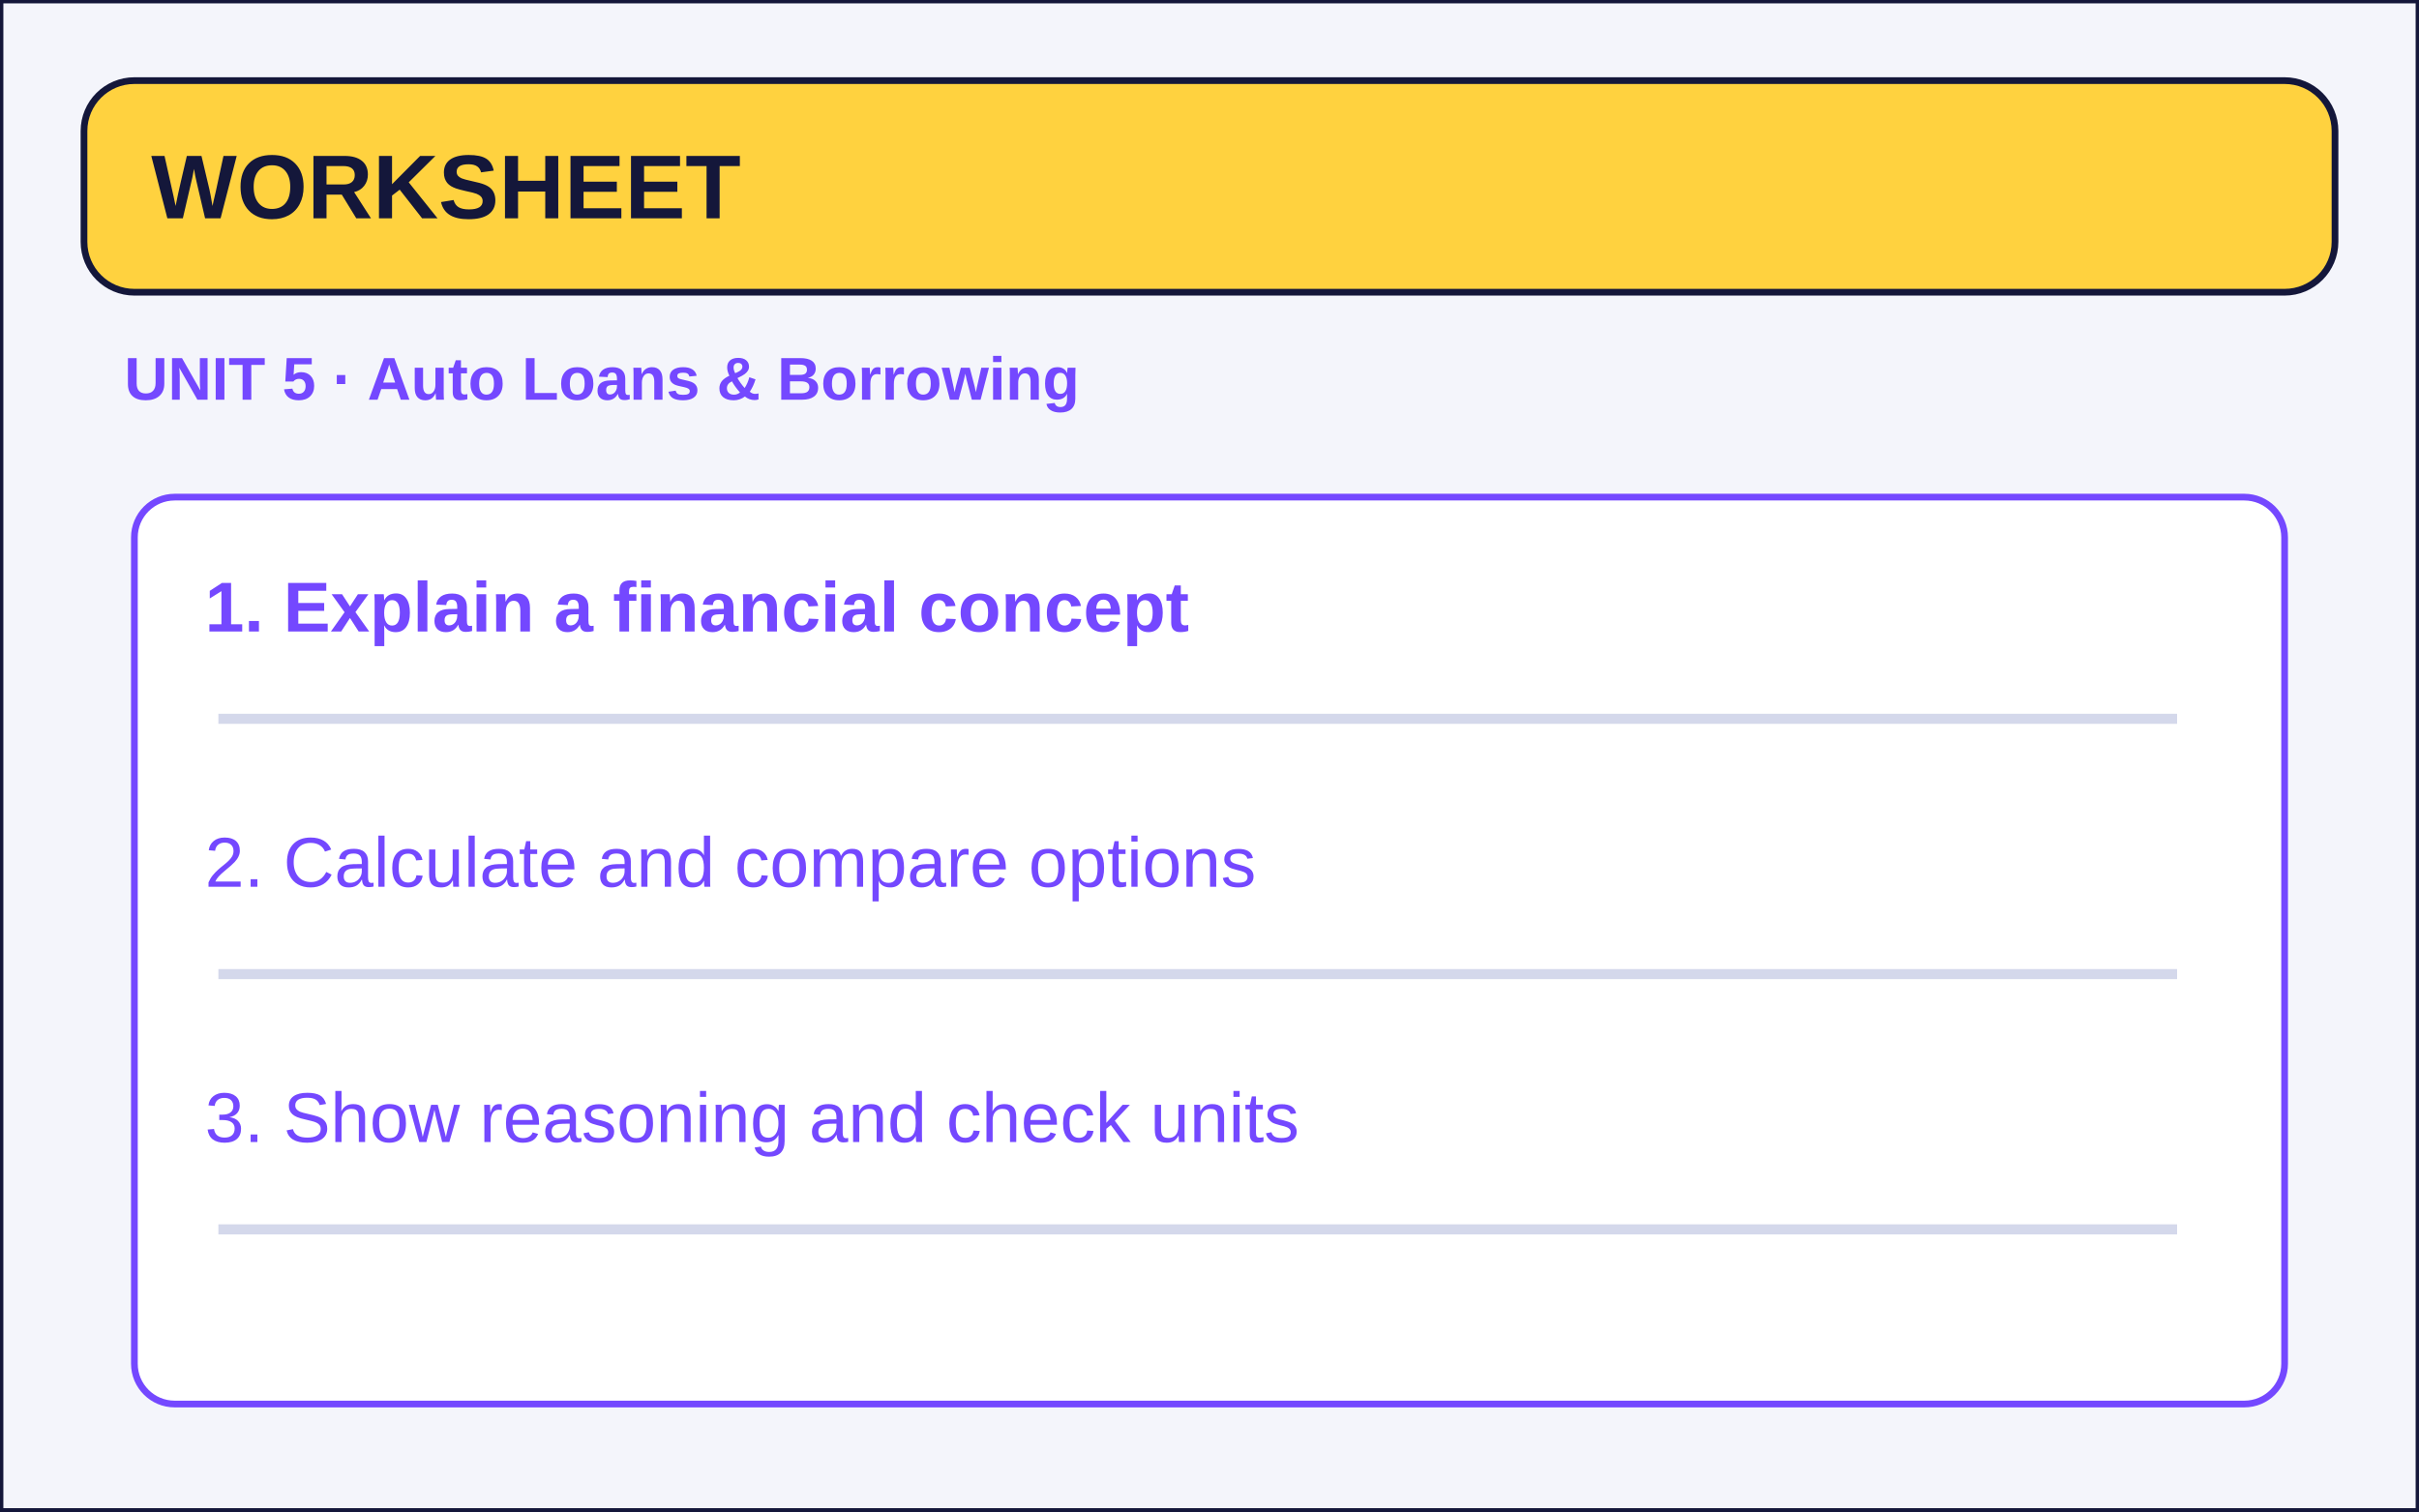
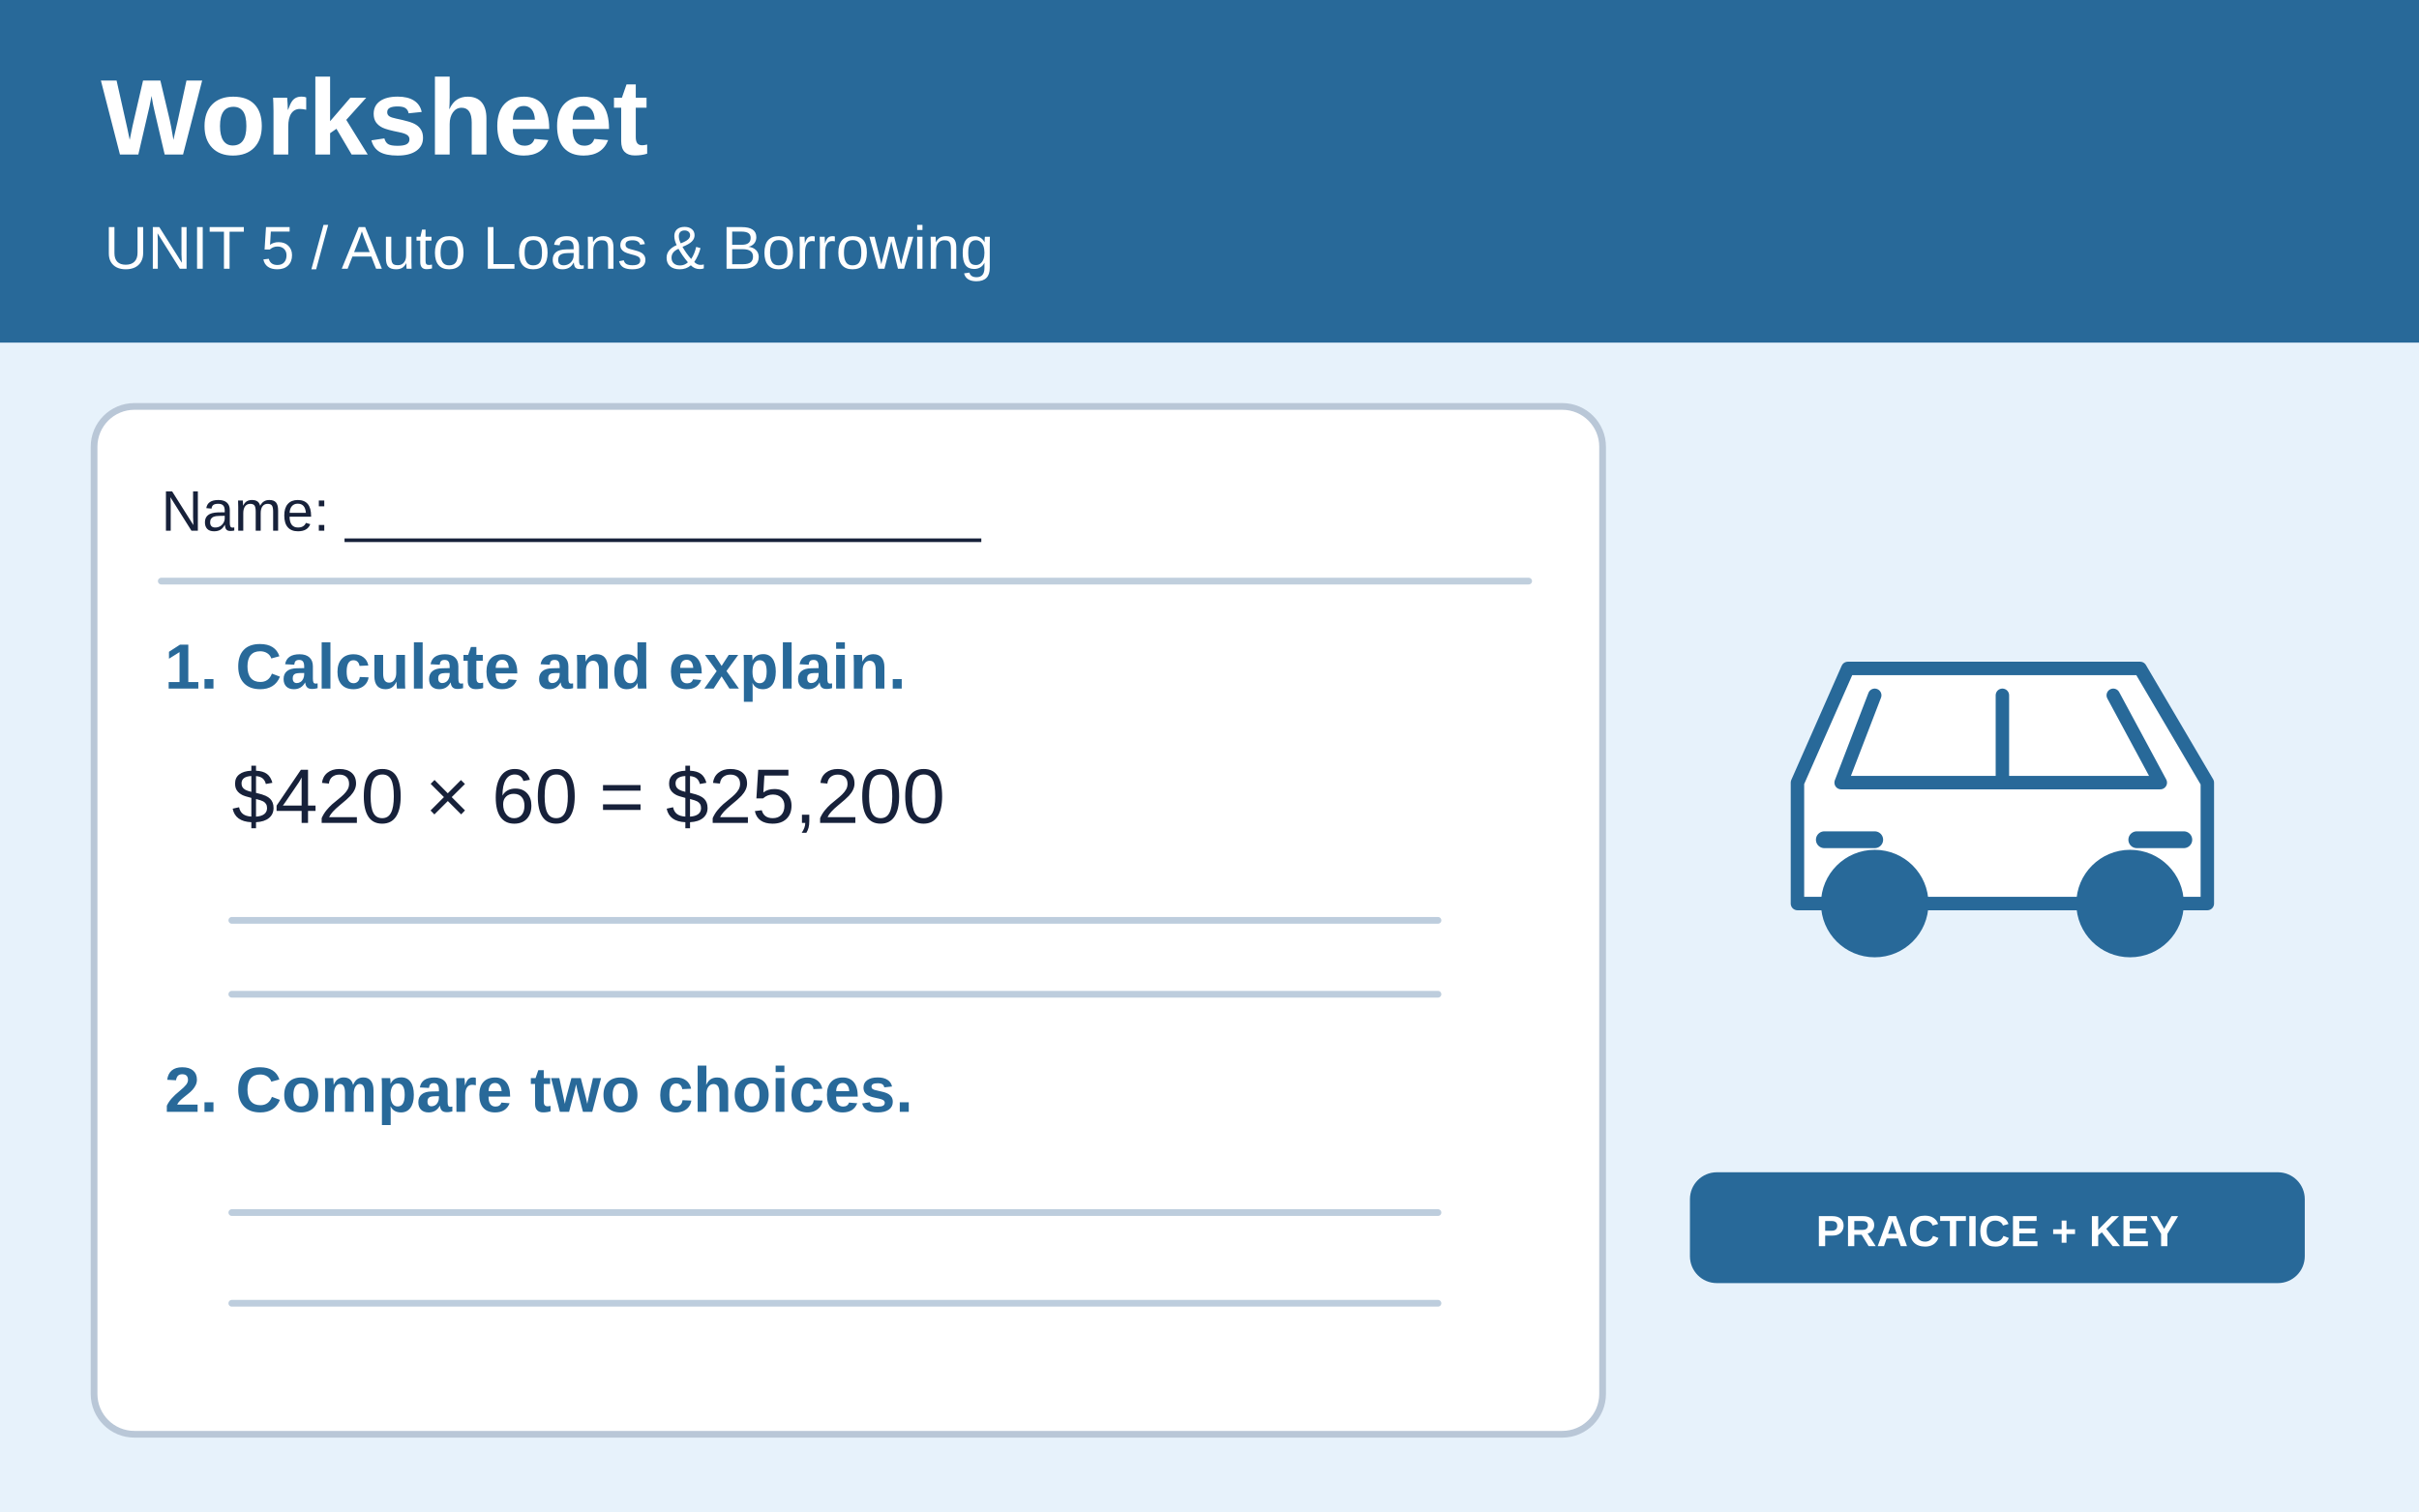
- <svg xmlns="http://www.w3.org/2000/svg" viewBox="0 0 720 450" role="img" aria-label="WORKSHEET preview for Auto Loans &amp; Borrowing">
-   <rect x="0" y="0" width="720" height="450" rx="0" fill="#f4f5fb" stroke="#14173a" stroke-width="2" />
-   <rect x="25" y="24" width="670" height="63" rx="15" fill="#ffd23f" stroke="#14173a" stroke-width="2" />
-   <text x="45" y="65" font-family="Arial,sans-serif" font-size="27" font-weight="700" fill="#14173a">WORKSHEET</text>
-   <text x="37" y="119" font-family="Arial,sans-serif" font-size="18" font-weight="700" fill="#7448ff">UNIT 5 · Auto Loans &amp; Borrowing</text>
-   <rect x="40" y="148" width="640" height="270" rx="12" fill="white" stroke="#7448ff" stroke-width="2" />
-   <text x="61" y="188" font-family="Arial,sans-serif" font-size="21" font-weight="700" fill="#7448ff">1. Explain a financial concept</text>
-   <path d="M65 214 H648" stroke="#d4d8eb" stroke-width="3" />
-   <text x="61" y="264" font-family="Arial,sans-serif" font-size="21" font-weight="400" fill="#7448ff">2. Calculate and compare options</text>
-   <path d="M65 290 H648" stroke="#d4d8eb" stroke-width="3" />
-   <text x="61" y="340" font-family="Arial,sans-serif" font-size="21" font-weight="400" fill="#7448ff">3. Show reasoning and check units</text>
-   <path d="M65 366 H648" stroke="#d4d8eb" stroke-width="3" />
+ <svg xmlns="http://www.w3.org/2000/svg" width="720" height="450" viewBox="0 0 720 450" role="img" aria-label="Worksheet preview: Auto Loans &amp; Borrowing">
+   <rect x="0" y="0" width="720" height="450" rx="0" fill="#e7f2fb" stroke="#e7f2fb" stroke-width="2" />
+   <rect x="0" y="0" width="720" height="101" rx="0" fill="#286999" stroke="#286999" stroke-width="2" />
+   <text x="30" y="46" font-family="Arial,sans-serif" font-size="32" font-weight="700" text-anchor="start" fill="white">Worksheet</text>
+   <text x="31" y="80" font-family="Arial,sans-serif" font-size="18" font-weight="400" text-anchor="start" fill="white">UNIT 5  /  Auto Loans &amp; Borrowing</text>
+   <rect x="28" y="121" width="449" height="306" rx="12" fill="white" stroke="#b9c7d7" stroke-width="2" />
+   <text x="48" y="158" font-family="Arial,sans-serif" font-size="17" font-weight="400" text-anchor="start" fill="#17213a">Name: ____________________</text>
+   <path d="M48 173h407" stroke="#c0cfdd" stroke-width="2" fill="none" stroke-linecap="round" stroke-linejoin="round" />
+   <text x="49" y="205" font-family="Arial,sans-serif" font-size="19" font-weight="700" text-anchor="start" fill="#286999">1. Calculate and explain.</text>
+   <text x="69" y="245" font-family="Arial,sans-serif" font-size="23" font-weight="400" text-anchor="start" fill="#17213a">$420 × 60 = $25,200</text>
+   <path d="M69 274h359M69 296h359" stroke="#bdcddd" stroke-width="2" fill="none" stroke-linecap="round" stroke-linejoin="round" />
+   <text x="49" y="331" font-family="Arial,sans-serif" font-size="19" font-weight="700" text-anchor="start" fill="#286999">2. Compare two choices.</text>
+   <path d="M69 361h359M69 388h359" stroke="#bdcddd" stroke-width="2" fill="none" stroke-linecap="round" stroke-linejoin="round" />
+   <g transform="translate(520 148)">
+     <path d="M15 85L30 51h87l20 34v36H15Z" stroke="#286999" stroke-width="4" fill="white" stroke-linecap="round" stroke-linejoin="round" />
+     <path d="M38 59L28 85h95l-14-26M76 59v26" stroke="#286999" stroke-width="4" fill="none" stroke-linecap="round" stroke-linejoin="round" />
+     <circle cx="38" cy="121" r="16" fill="#286999" />
+     <circle cx="114" cy="121" r="16" fill="#286999" />
+     <path d="M23 102h15M116 102h14" stroke="#286999" stroke-width="5" fill="none" stroke-linecap="round" stroke-linejoin="round" />
+   </g>
+   <rect x="504" y="350" width="181" height="31" rx="7" fill="#286999" stroke="#286999" stroke-width="2" />
+   <text x="594.5" y="371" font-family="Arial,sans-serif" font-size="13" font-weight="700" text-anchor="middle" fill="white">PRACTICE + KEY</text>
</svg>
